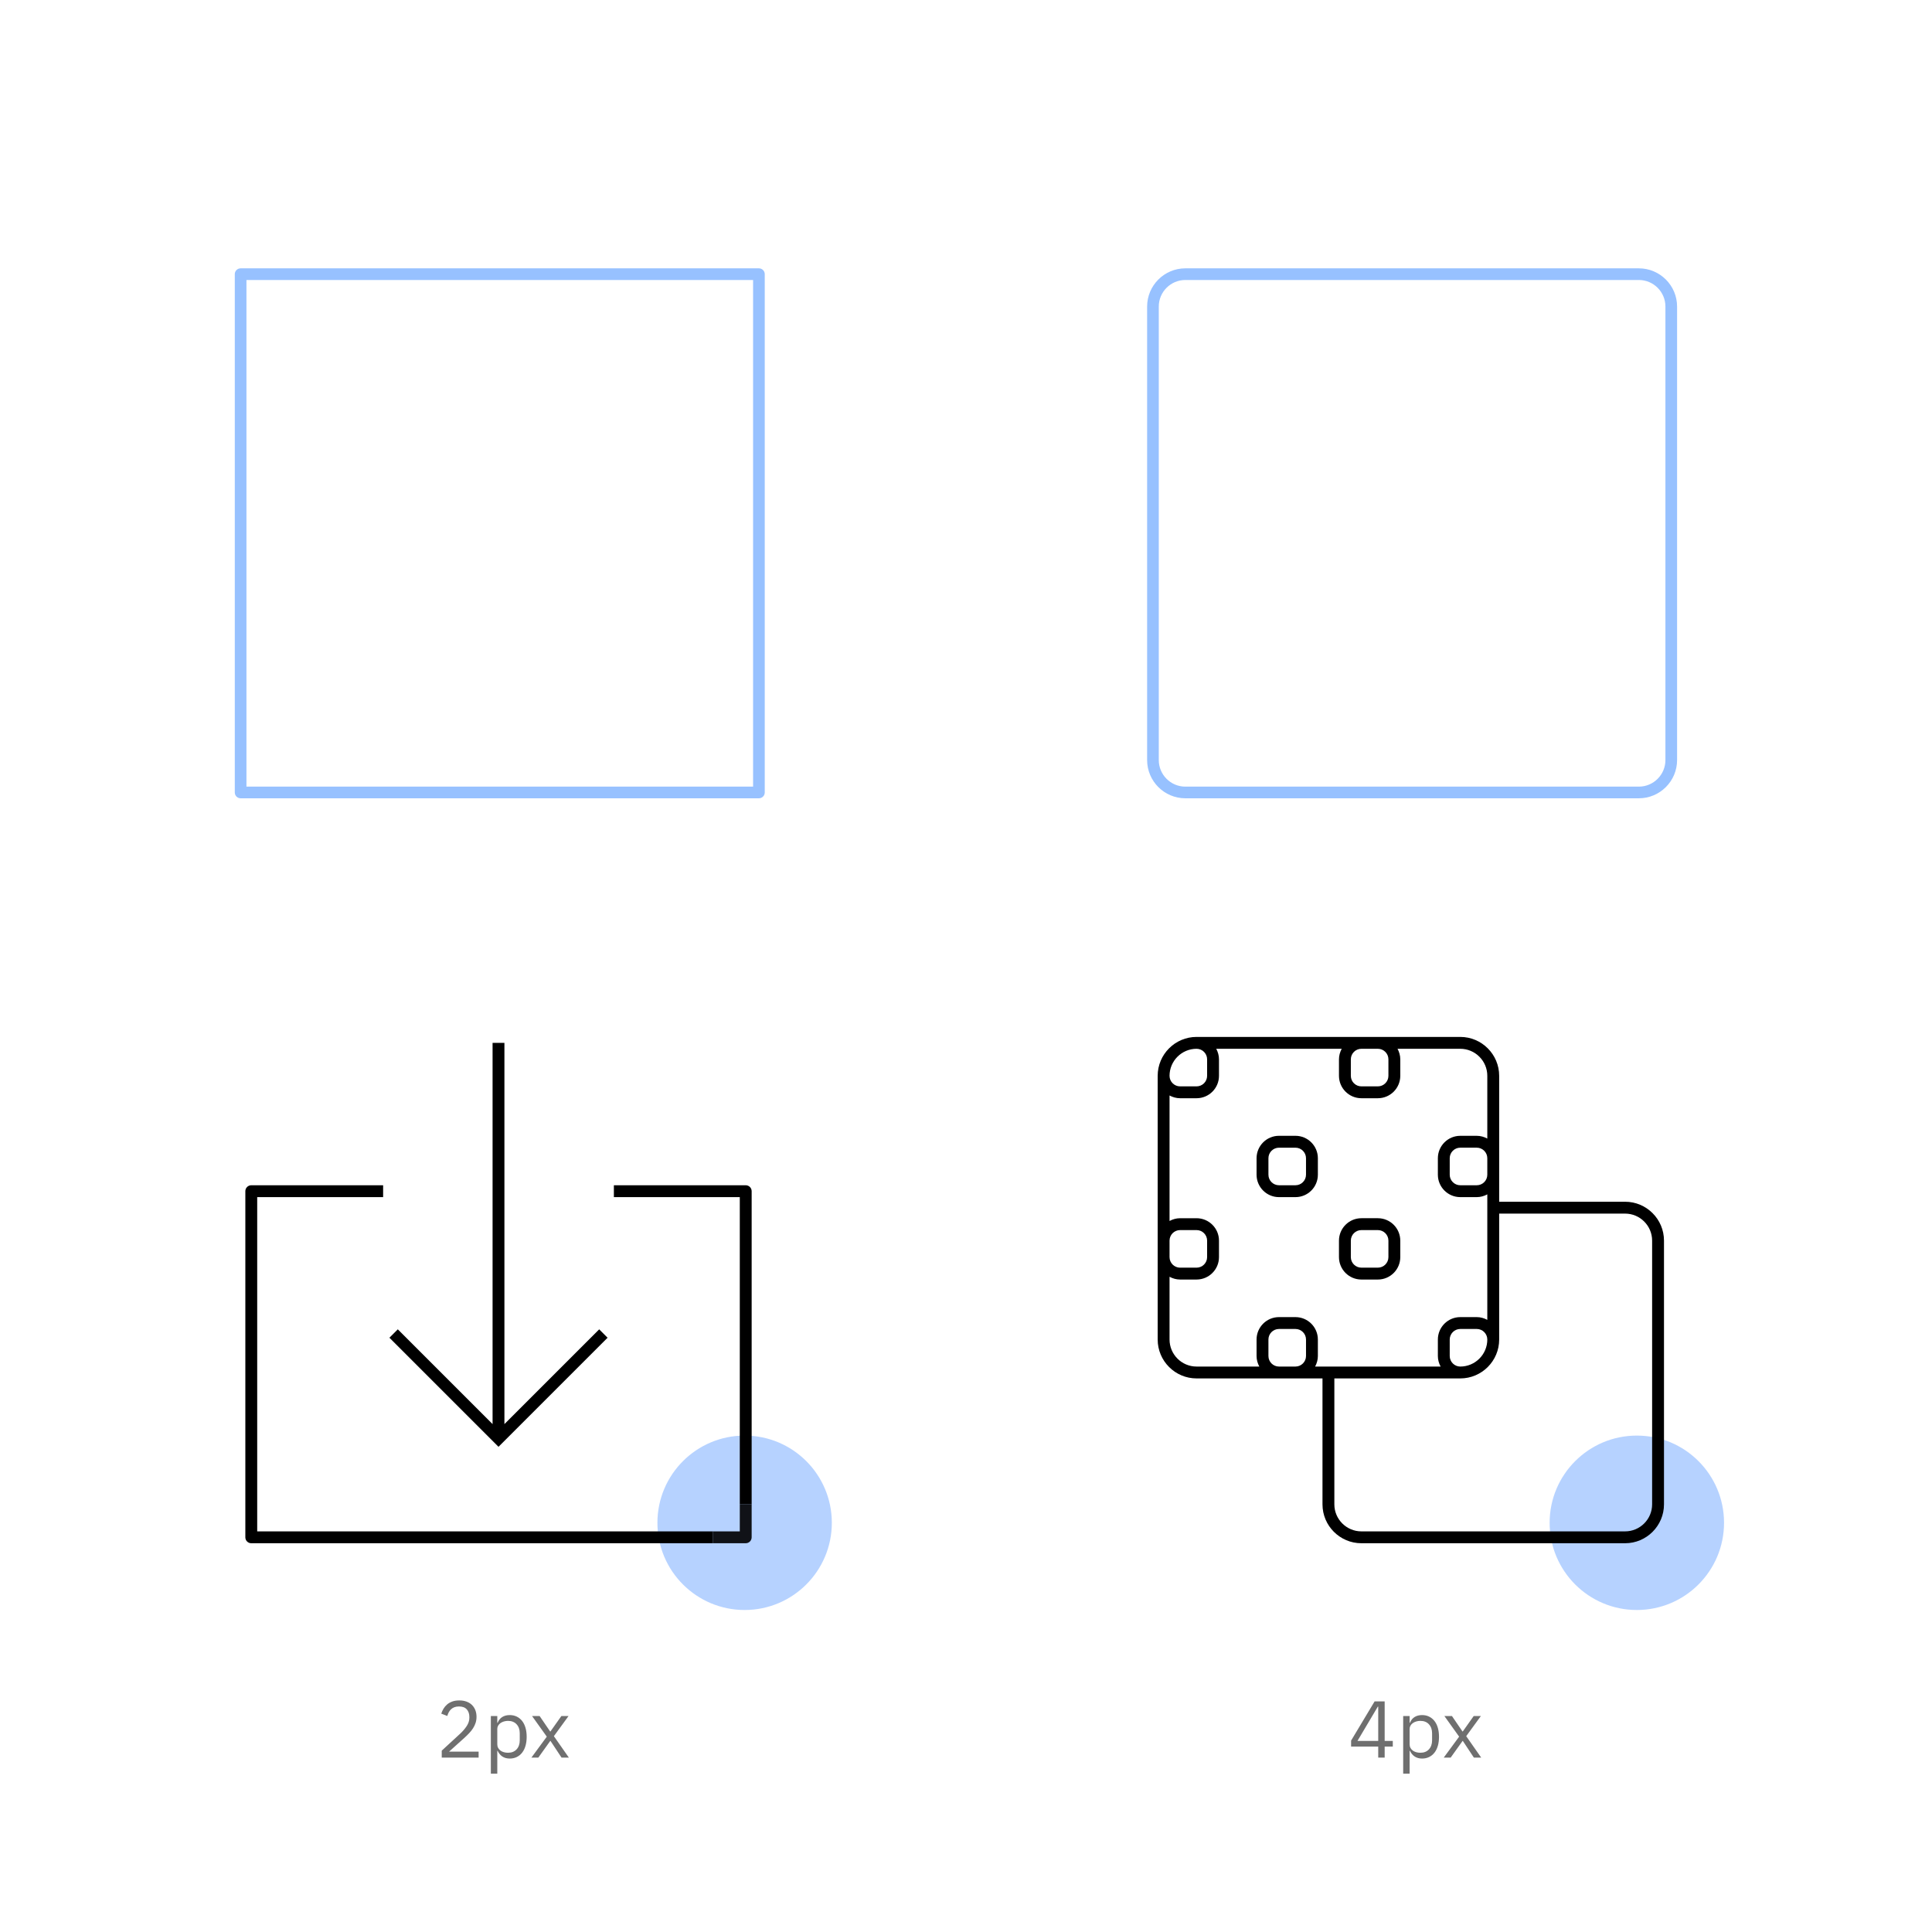
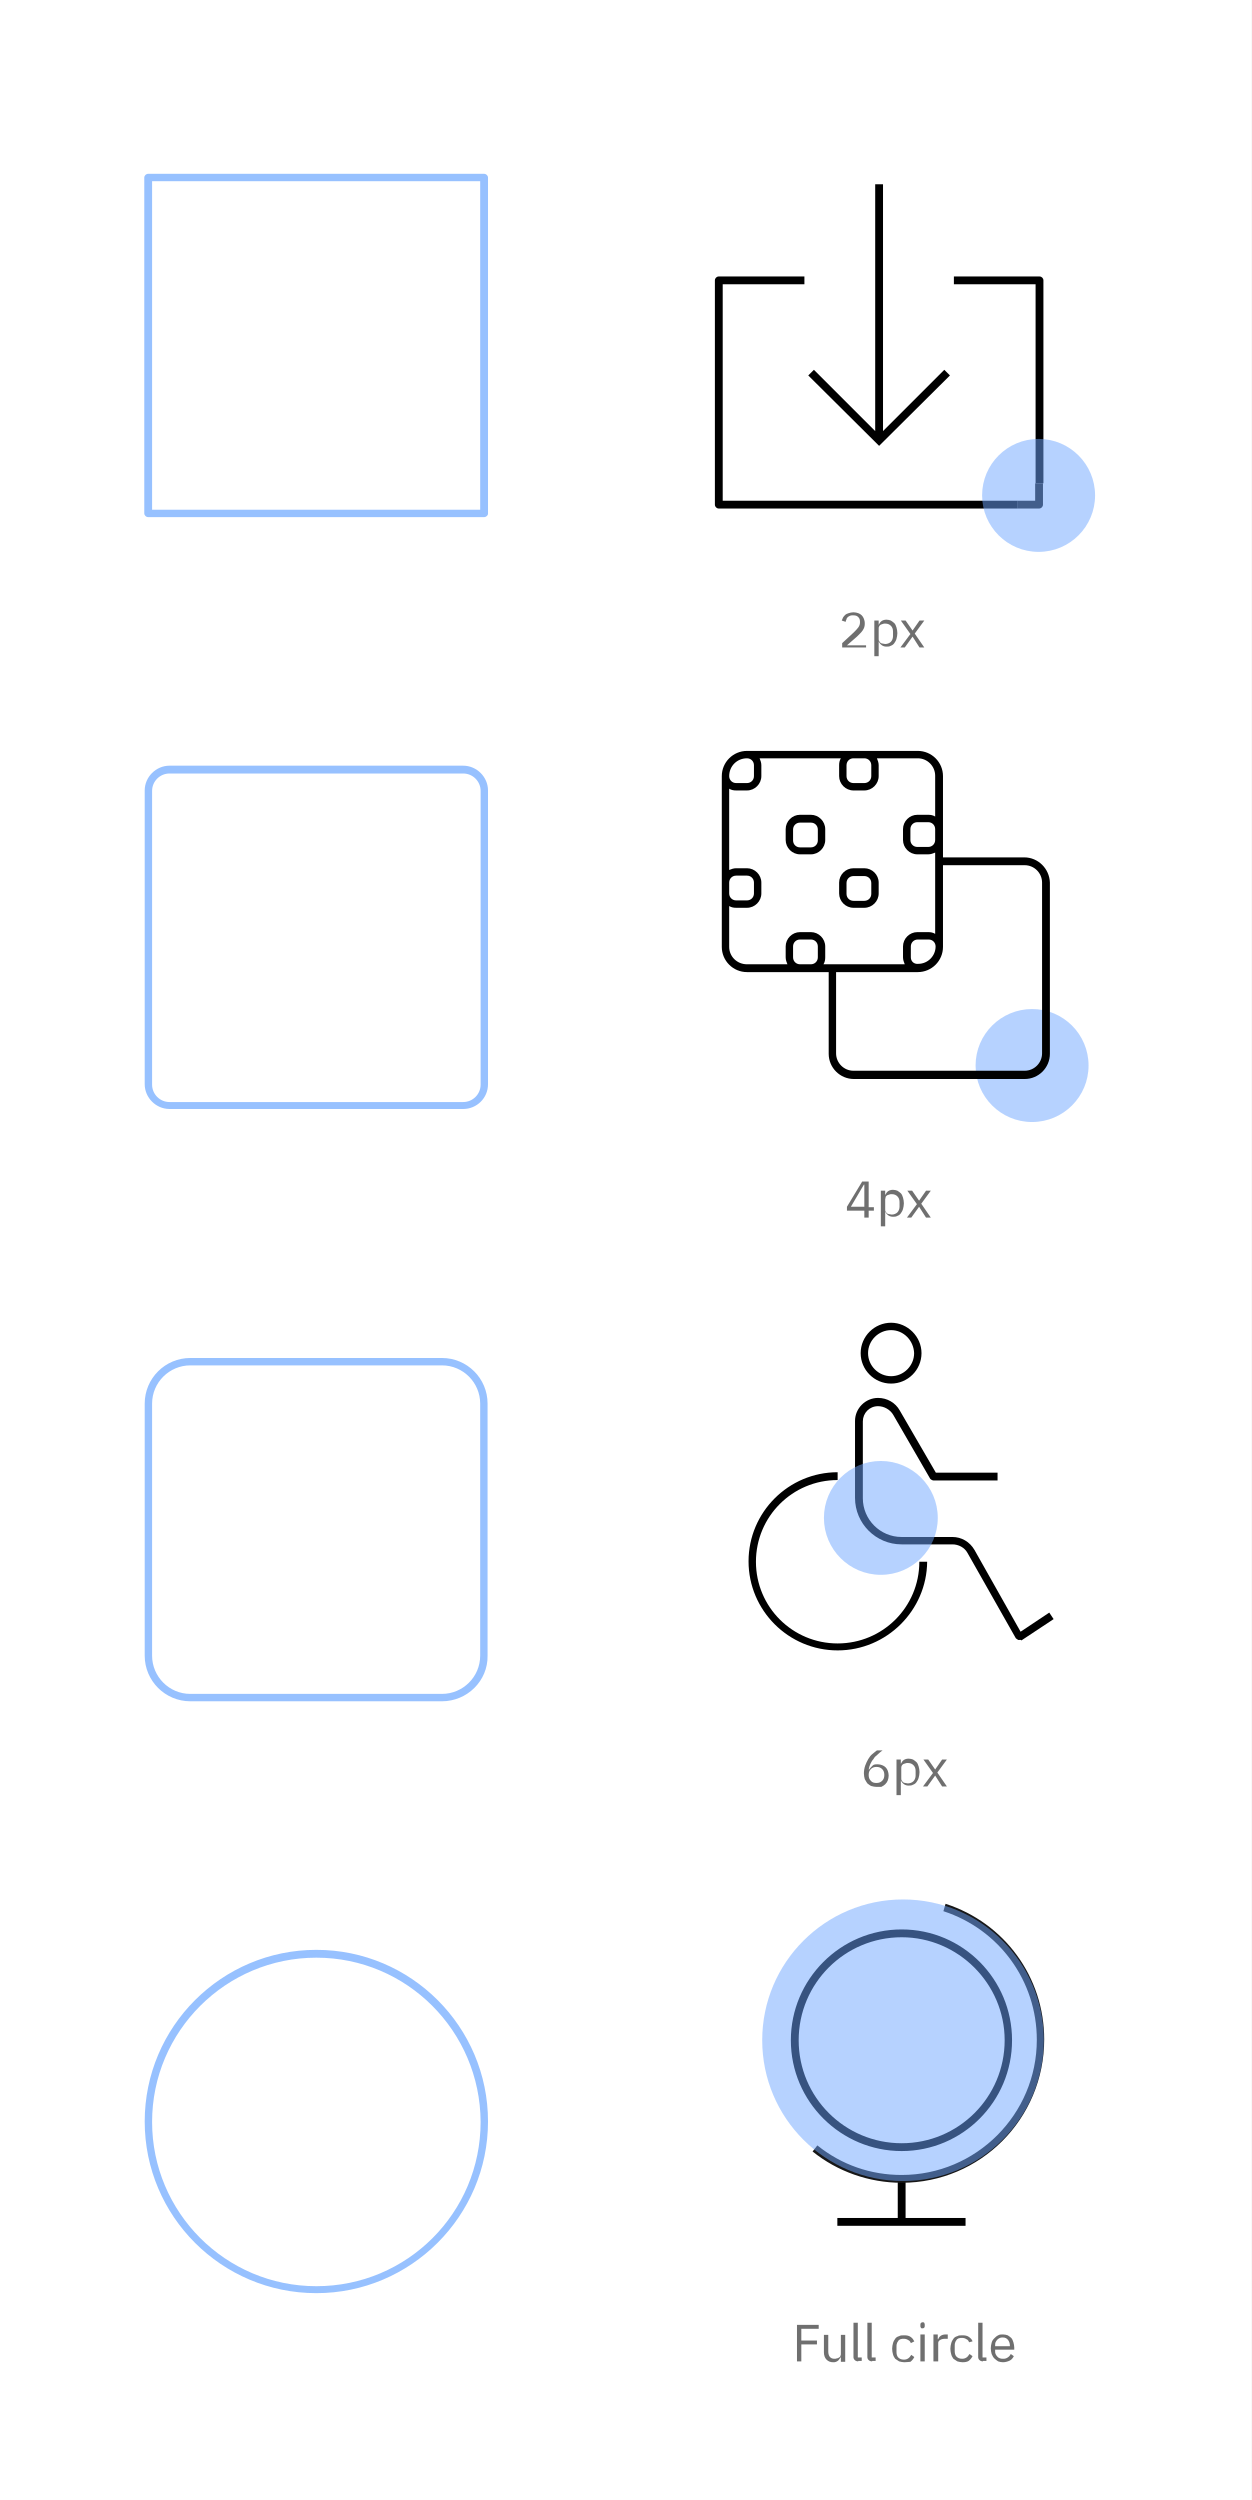
- <svg xmlns="http://www.w3.org/2000/svg" width="288px" height="288px" viewBox="0 0 288 288" version="1.1">
-   <g id="Artboard-Copy-39" stroke="none" stroke-width="1" fill="none" fill-rule="evenodd">
-     <g id="Padding-don’t-Copy-10" fill="#FFFFFF">
-       <rect id="Rectangle-3" x="0" y="0" width="288" height="288" />
-     </g>
-     <circle id="Oval-5-Copy-8" fill="#6EA6FF" style="mix-blend-mode: multiply;" opacity="0.5" cx="244" cy="227" r="13" />
-     <g id="Group-9-Copy" transform="translate(171, 153)">
-       <polygon id="Fill-1" points="0 78.62 78.62 78.62 78.62 0 0 0" />
-       <g id="Group-8" fill="#000000">
-         <path d="M19.655,18.084 C18.788,18.084 18.083,18.789 18.083,19.656 L18.083,22.113 C18.083,22.978 18.788,23.683 19.655,23.683 L22.112,23.683 C22.979,23.683 23.684,22.978 23.684,22.113 L23.684,19.656 C23.684,18.789 22.979,18.084 22.112,18.084 L19.655,18.084 Z M22.112,25.454 L19.655,25.454 C17.812,25.454 16.314,23.956 16.314,22.113 L16.314,19.656 C16.314,17.813 17.812,16.312 19.655,16.312 L22.112,16.312 C23.955,16.312 25.453,17.813 25.453,19.656 L25.453,22.113 C25.453,23.956 23.955,25.454 22.112,25.454 Z" id="Fill-2" />
-         <path d="M31.939,30.368 C31.072,30.368 30.367,31.073 30.367,31.94 L30.367,34.397 C30.367,35.262 31.072,35.967 31.939,35.967 L34.396,35.967 C35.264,35.967 35.969,35.262 35.969,34.397 L35.969,31.94 C35.969,31.073 35.264,30.368 34.396,30.368 L31.939,30.368 Z M34.396,37.739 L31.939,37.739 C30.097,37.739 28.598,36.24 28.598,34.397 L28.598,31.94 C28.598,30.098 30.097,28.597 31.939,28.597 L34.396,28.597 C36.239,28.597 37.738,30.098 37.738,31.94 L37.738,34.397 C37.738,36.24 36.239,37.739 34.396,37.739 Z" id="Fill-4" />
-         <path d="M75.279,71.249 C75.279,73.47 73.471,75.279 71.25,75.279 L31.94,75.279 C29.719,75.279 27.91,73.47 27.91,71.249 L27.91,52.479 L46.681,52.479 C49.877,52.479 52.479,49.879 52.479,46.681 L52.479,27.91 L71.25,27.91 C73.471,27.91 75.279,29.718 75.279,31.939 L75.279,71.249 Z M19.655,50.71 C18.788,50.71 18.083,50.005 18.083,49.138 L18.083,46.681 C18.083,45.813 18.788,45.108 19.655,45.108 L22.112,45.108 C22.979,45.108 23.685,45.813 23.685,46.681 L23.685,49.138 C23.685,50.005 22.979,50.71 22.112,50.71 L19.655,50.71 Z M45.108,49.138 L45.108,46.681 C45.108,45.813 45.814,45.108 46.681,45.108 L49.138,45.108 C50.005,45.108 50.71,45.813 50.71,46.681 C50.71,48.902 48.902,50.71 46.681,50.71 C45.814,50.71 45.108,50.005 45.108,49.138 Z M3.342,46.681 L3.342,37.327 C3.813,37.58 4.342,37.738 4.914,37.738 L7.371,37.738 C9.214,37.738 10.712,36.239 10.712,34.396 L10.712,31.939 C10.712,30.097 9.214,28.598 7.371,28.598 L4.914,28.598 C4.342,28.598 3.813,28.755 3.342,29.008 L3.342,10.302 C3.813,10.555 4.342,10.712 4.914,10.712 L7.371,10.712 C9.214,10.712 10.712,9.213 10.712,7.371 L10.712,4.914 C10.712,4.344 10.555,3.813 10.302,3.341 L29.009,3.341 C28.756,3.813 28.598,4.344 28.598,4.914 L28.598,7.371 C28.598,9.213 30.097,10.712 31.94,10.712 L34.396,10.712 C36.239,10.712 37.738,9.213 37.738,7.371 L37.738,4.914 C37.738,4.344 37.581,3.813 37.328,3.341 L46.681,3.341 C48.902,3.341 50.71,5.15 50.71,7.371 L50.71,16.724 C50.238,16.471 49.708,16.314 49.138,16.314 L46.681,16.314 C44.838,16.314 43.34,17.812 43.34,19.655 L43.34,22.112 C43.34,23.955 44.838,25.453 46.681,25.453 L49.138,25.453 C49.708,25.453 50.238,25.296 50.71,25.043 L50.71,43.75 C50.238,43.497 49.708,43.339 49.138,43.339 L46.681,43.339 C44.838,43.339 43.34,44.838 43.34,46.681 L43.34,49.138 C43.34,49.707 43.497,50.238 43.75,50.71 L25.043,50.71 C25.296,50.238 25.453,49.707 25.453,49.138 L25.453,46.681 C25.453,44.838 23.955,43.339 22.112,43.339 L19.655,43.339 C17.813,43.339 16.314,44.838 16.314,46.681 L16.314,49.138 C16.314,49.707 16.471,50.238 16.724,50.71 L7.371,50.71 C5.15,50.71 3.342,48.902 3.342,46.681 Z M3.342,31.939 C3.342,31.072 4.047,30.367 4.914,30.367 L7.371,30.367 C8.238,30.367 8.943,31.072 8.943,31.939 L8.943,34.396 C8.943,35.264 8.238,35.969 7.371,35.969 L4.914,35.969 C4.047,35.969 3.342,35.264 3.342,34.396 L3.342,31.939 Z M7.371,3.341 C8.238,3.341 8.943,4.046 8.943,4.914 L8.943,7.371 C8.943,8.238 8.238,8.943 7.371,8.943 L4.914,8.943 C4.047,8.943 3.342,8.238 3.342,7.371 C3.342,5.15 5.15,3.341 7.371,3.341 Z M34.396,3.341 C35.264,3.341 35.969,4.046 35.969,4.914 L35.969,7.371 C35.969,8.238 35.264,8.943 34.396,8.943 L31.94,8.943 C31.072,8.943 30.367,8.238 30.367,7.371 L30.367,4.914 C30.367,4.046 31.072,3.341 31.94,3.341 L34.396,3.341 Z M50.71,22.112 C50.71,22.979 50.005,23.684 49.138,23.684 L46.681,23.684 C45.814,23.684 45.108,22.979 45.108,22.112 L45.108,19.655 C45.108,18.788 45.814,18.083 46.681,18.083 L49.138,18.083 C50.005,18.083 50.71,18.788 50.71,19.655 L50.71,22.112 Z M71.25,26.141 L52.479,26.141 L52.479,7.371 C52.479,4.172 49.877,1.572 46.681,1.572 L7.371,1.572 C4.174,1.572 1.573,4.172 1.573,7.371 L1.573,46.681 C1.573,49.879 4.174,52.479 7.371,52.479 L26.141,52.479 L26.141,71.249 C26.141,74.448 28.743,77.048 31.94,77.048 L71.25,77.048 C74.446,77.048 77.048,74.448 77.048,71.249 L77.048,31.939 C77.048,28.741 74.446,26.141 71.25,26.141 Z" id="Fill-6" />
+ <svg xmlns="http://www.w3.org/2000/svg" version="1.1" id="Layer_1" x="0px" y="0px" viewBox="0 0 288 575.3" style="enable-background:new 0 0 288 575.3;" xml:space="preserve">
+   <style type="text/css">
+ 	.st0{fill:#FFFFFF;}
+ 	.st1{fill:#97C1FF;}
+ 	.st2{fill:none;}
+ 	.st3{fill:#171717;}
+ 	.st4{opacity:0.5;fill:#6EA6FF;enable-background:new    ;}
+ 	.st5{fill:#6F6F6F;}
+ </style>
+   <g id="Padding-don_x2019_t-Copy-10">
+     <rect id="Rectangle-3" class="st0" width="288" height="575.3" />
+   </g>
+   <path id="Fill-1-Copy" class="st1" d="M35,117.3h75.5V41.7H35V117.3z M111.4,119H34.1c-0.5,0-0.9-0.4-0.9-0.9V40.9  c0-0.5,0.4-0.9,0.9-0.9h77.3c0.5,0,0.9,0.4,0.9,0.9v77.3C112.3,118.6,111.9,119,111.4,119z" />
+   <path id="Fill-3-Copy" class="st1" d="M39,178c-2.2,0-4,1.8-4,4v67.6c0,2.2,1.8,4,4,4h67.6c2.2,0,4-1.8,4-4v-67.6c0-2.2-1.8-4-4-4  H39z M106.6,255.2H39c-3.1,0-5.7-2.6-5.7-5.7v-67.6c0-3.1,2.6-5.7,5.7-5.7h67.6c3.1,0,5.7,2.6,5.7,5.7v67.6  C112.3,252.7,109.7,255.2,106.6,255.2z" />
+   <g>
+     <g id="Group-10-Copy-2" transform="translate(35, 153)">
+       <polygon id="Fill-1_1_" class="st2" points="128,-34.4 206.6,-34.4 206.6,-113 128,-113   " />
+       <polygon id="Fill-2_1_" points="182.3,-67.9 168.2,-53.8 168.2,-110.6 166.4,-110.6 166.4,-53.8 152.3,-67.9 151,-66.6     167.3,-50.4 183.6,-66.6   " />
+       <g id="Group-9" transform="translate(1.310345, 23.42241)">
+         <path id="Fill-3" class="st3" d="M202.8-59.4h-4.9v-1.8h4v-4h1.8v4.9C203.7-59.8,203.3-59.4,202.8-59.4" />
+         <path id="Fill-5" d="M202-65.2h1.8v-46.7c0-0.5-0.4-0.9-0.9-0.9h-19.7v1.8H202V-65.2z" />
+         <path id="Fill-7" d="M197.9-61.2H130V-111h18.8v-1.8h-19.7c-0.5,0-0.9,0.4-0.9,0.9v51.6c0,0.5,0.4,0.9,0.9,0.9h68.8V-61.2z" />
      </g>
    </g>
-     <path d="M36.738,117.262 L112.262,117.262 L112.262,41.738 L36.738,41.738 L36.738,117.262 Z M113.131,119 L35.869,119 C35.389,119 35,118.611 35,118.131 L35,40.869 C35,40.389 35.389,40 35.869,40 L113.131,40 C113.611,40 114,40.389 114,40.869 L114,118.131 C114,118.611 113.611,119 113.131,119 Z" id="Fill-1-Copy" fill="#97C1FF" />
-     <path d="M176.698,41.738 C174.515,41.738 172.738,43.515 172.738,45.698 L172.738,113.302 C172.738,115.485 174.515,117.262 176.698,117.262 L244.302,117.262 C246.485,117.262 248.262,115.485 248.262,113.302 L248.262,45.698 C248.262,43.515 246.485,41.738 244.302,41.738 L176.698,41.738 Z M244.302,119 L176.698,119 C173.557,119 171,116.443 171,113.302 L171,45.698 C171,42.557 173.557,40 176.698,40 L244.302,40 C247.443,40 250,42.557 250,45.698 L250,113.302 C250,116.443 247.443,119 244.302,119 Z" id="Fill-3-Copy" fill="#97C1FF" />
-     <g id="Group-10-Copy-2" transform="translate(35, 153)">
-       <polygon id="Fill-1" points="0 78.621 78.621 78.621 78.621 0 0 0" />
-       <polygon id="Fill-2" fill="#000000" points="54.321 45.162 40.193 59.287 40.193 2.456 38.427 2.456 38.427 59.287 24.3 45.162 23.049 46.413 39.311 62.672 55.571 46.413" />
-       <g id="Group-9" transform="translate(1.310345, 23.42241)">
-         <path d="M74.853,53.626 L69.94,53.626 L69.94,51.857 L73.969,51.857 L73.969,47.827 L75.738,47.827 L75.738,52.741 C75.738,53.23 75.342,53.626 74.853,53.626" id="Fill-3" fill="#171717" />
-         <path d="M73.969,47.828 L75.738,47.828 L75.738,1.147 C75.738,0.658 75.343,0.262 74.854,0.262 L55.199,0.262 L55.199,2.031 L73.969,2.031 L73.969,47.828 Z" id="Fill-5" fill="#000000" />
-         <path d="M69.94,51.857 L2.031,51.857 L2.031,2.031 L20.802,2.031 L20.802,0.262 L1.147,0.262 C0.658,0.262 0.262,0.658 0.262,1.147 L0.262,52.742 C0.262,53.231 0.658,53.626 1.147,53.626 L69.94,53.626 L69.94,51.857 Z" id="Fill-7" fill="#000000" />
+     <circle id="Oval-5-Copy-9" class="st4" cx="239" cy="114" r="13" />
+     <path id="_x32_px-copy" class="st5" d="M199.3,149h-5.5v-1l2.7-2.5c0.4-0.4,0.7-0.7,1-1.1c0.3-0.4,0.4-0.8,0.4-1.2v-0.1   c0-0.5-0.1-0.8-0.4-1.1c-0.3-0.3-0.6-0.4-1.2-0.4c-0.3,0-0.5,0-0.7,0.1c-0.2,0.1-0.4,0.2-0.5,0.3c-0.1,0.1-0.3,0.3-0.3,0.5   c-0.1,0.2-0.2,0.4-0.2,0.6l-0.9-0.3c0.1-0.2,0.2-0.5,0.3-0.7s0.3-0.4,0.5-0.6c0.2-0.2,0.5-0.3,0.8-0.4s0.7-0.2,1.1-0.2   s0.8,0.1,1.1,0.2c0.3,0.1,0.6,0.3,0.8,0.5s0.4,0.5,0.5,0.8c0.1,0.3,0.2,0.6,0.2,1c0,0.3,0,0.6-0.1,0.9c-0.1,0.3-0.2,0.5-0.4,0.8   c-0.2,0.3-0.4,0.5-0.6,0.7c-0.2,0.2-0.5,0.5-0.7,0.7l-2.3,2h4.4V149z M201.2,142.8h1v1h0c0.2-0.4,0.4-0.7,0.7-0.9s0.7-0.3,1.1-0.3   c0.4,0,0.7,0.1,1,0.2c0.3,0.2,0.6,0.4,0.8,0.6s0.4,0.6,0.5,1c0.1,0.4,0.2,0.8,0.2,1.3s-0.1,0.9-0.2,1.3c-0.1,0.4-0.3,0.7-0.5,1   s-0.5,0.5-0.8,0.6c-0.3,0.2-0.7,0.2-1,0.2c-0.8,0-1.4-0.4-1.8-1.2h0v3.4h-1V142.8z M203.7,148.2c0.5,0,1-0.2,1.3-0.5   c0.3-0.3,0.5-0.8,0.5-1.3v-1.1c0-0.6-0.2-1-0.5-1.3c-0.3-0.3-0.7-0.5-1.3-0.5c-0.2,0-0.4,0-0.6,0.1s-0.4,0.1-0.5,0.2   c-0.1,0.1-0.3,0.2-0.3,0.4c-0.1,0.1-0.1,0.3-0.1,0.5v2.3c0,0.2,0,0.4,0.1,0.5c0.1,0.2,0.2,0.3,0.3,0.4s0.3,0.2,0.5,0.2   S203.5,148.2,203.7,148.2z M207.2,149l2.3-3.1l-2.2-3.1h1.1l1.6,2.3h0l1.6-2.3h1.1l-2.2,3l2.2,3.2h-1.1l-1.6-2.5h0l-1.8,2.5H207.2z   " />
+   </g>
+   <g>
+     <circle id="Oval-5-Copy-8" class="st4" cx="237.5" cy="245.2" r="13" />
+     <g id="Group-9-Copy" transform="translate(171, 153)">
+       <polygon id="Fill-1" class="st2" points="-6.5,96.8 72.1,96.8 72.1,18.2 -6.5,18.2   " />
+       <g id="Group-8">
+         <path id="Fill-2" d="M13.1,36.3c-0.9,0-1.6,0.7-1.6,1.6v2.5c0,0.9,0.7,1.6,1.6,1.6h2.5c0.9,0,1.6-0.7,1.6-1.6v-2.5     c0-0.9-0.7-1.6-1.6-1.6H13.1z M15.6,43.6h-2.5c-1.8,0-3.3-1.5-3.3-3.3v-2.5c0-1.8,1.5-3.3,3.3-3.3h2.5c1.8,0,3.3,1.5,3.3,3.3v2.5     C18.9,42.1,17.4,43.6,15.6,43.6z" />
+         <path id="Fill-4" d="M25.4,48.6c-0.9,0-1.6,0.7-1.6,1.6v2.5c0,0.9,0.7,1.6,1.6,1.6h2.5c0.9,0,1.6-0.7,1.6-1.6v-2.5     c0-0.9-0.7-1.6-1.6-1.6H25.4z M27.9,55.9h-2.5c-1.8,0-3.3-1.5-3.3-3.3v-2.5c0-1.8,1.5-3.3,3.3-3.3h2.5c1.8,0,3.3,1.5,3.3,3.3v2.5     C31.2,54.4,29.7,55.9,27.9,55.9z" />
+         <path id="Fill-6" d="M68.8,89.4c0,2.2-1.8,4-4,4H25.4c-2.2,0-4-1.8-4-4V70.7h18.8c3.2,0,5.8-2.6,5.8-5.8V46.1h18.8     c2.2,0,4,1.8,4,4V89.4z M13.1,68.9c-0.9,0-1.6-0.7-1.6-1.6v-2.5c0-0.9,0.7-1.6,1.6-1.6h2.5c0.9,0,1.6,0.7,1.6,1.6v2.5     c0,0.9-0.7,1.6-1.6,1.6H13.1z M38.6,67.3v-2.5c0-0.9,0.7-1.6,1.6-1.6h2.5c0.9,0,1.6,0.7,1.6,1.6c0,2.2-1.8,4-4,4     C39.3,68.9,38.6,68.2,38.6,67.3z M-3.2,64.9v-9.4c0.5,0.3,1,0.4,1.6,0.4h2.5c1.8,0,3.3-1.5,3.3-3.3v-2.5c0-1.8-1.5-3.3-3.3-3.3     h-2.5c-0.6,0-1.1,0.2-1.6,0.4V28.5c0.5,0.3,1,0.4,1.6,0.4h2.5c1.8,0,3.3-1.5,3.3-3.3v-2.5c0-0.6-0.2-1.1-0.4-1.6h18.7     c-0.3,0.5-0.4,1-0.4,1.6v2.5c0,1.8,1.5,3.3,3.3,3.3h2.5c1.8,0,3.3-1.5,3.3-3.3v-2.5c0-0.6-0.2-1.1-0.4-1.6h9.4c2.2,0,4,1.8,4,4     v9.4c-0.5-0.3-1-0.4-1.6-0.4h-2.5c-1.8,0-3.3,1.5-3.3,3.3v2.5c0,1.8,1.5,3.3,3.3,3.3h2.5c0.6,0,1.1-0.2,1.6-0.4v18.7     c-0.5-0.3-1-0.4-1.6-0.4h-2.5c-1.8,0-3.3,1.5-3.3,3.3v2.5c0,0.6,0.2,1.1,0.4,1.6H18.5c0.3-0.5,0.4-1,0.4-1.6v-2.5     c0-1.8-1.5-3.3-3.3-3.3h-2.5c-1.8,0-3.3,1.5-3.3,3.3v2.5c0,0.6,0.2,1.1,0.4,1.6H0.9C-1.4,68.9-3.2,67.1-3.2,64.9z M-3.2,50.1     c0-0.9,0.7-1.6,1.6-1.6h2.5c0.9,0,1.6,0.7,1.6,1.6v2.5c0,0.9-0.7,1.6-1.6,1.6h-2.5c-0.9,0-1.6-0.7-1.6-1.6V50.1z M0.9,21.5     c0.9,0,1.6,0.7,1.6,1.6v2.5c0,0.9-0.7,1.6-1.6,1.6h-2.5c-0.9,0-1.6-0.7-1.6-1.6C-3.2,23.3-1.4,21.5,0.9,21.5z M27.9,21.5     c0.9,0,1.6,0.7,1.6,1.6v2.5c0,0.9-0.7,1.6-1.6,1.6h-2.5c-0.9,0-1.6-0.7-1.6-1.6v-2.5c0-0.9,0.7-1.6,1.6-1.6H27.9z M44.2,40.3     c0,0.9-0.7,1.6-1.6,1.6h-2.5c-0.9,0-1.6-0.7-1.6-1.6v-2.5c0-0.9,0.7-1.6,1.6-1.6h2.5c0.9,0,1.6,0.7,1.6,1.6V40.3z M64.7,44.3H46     V25.6c0-3.2-2.6-5.8-5.8-5.8H0.9c-3.2,0-5.8,2.6-5.8,5.8v39.3c0,3.2,2.6,5.8,5.8,5.8h18.8v18.8c0,3.2,2.6,5.8,5.8,5.8h39.3     c3.2,0,5.8-2.6,5.8-5.8V50.1C70.5,46.9,67.9,44.3,64.7,44.3z" />
      </g>
    </g>
-     <circle id="Oval-5-Copy-9" fill="#6EA6FF" style="mix-blend-mode: multiply;" opacity="0.5" cx="111" cy="227" r="13" />
-     <path d="M71.346,262 L65.85,262 L65.85,260.968 L68.586,258.448 C68.978,258.088 69.306,257.706 69.57,257.302 C69.834,256.898 69.966,256.492 69.966,256.084 L69.966,255.94 C69.966,255.476 69.838,255.1 69.582,254.812 C69.326,254.524 68.938,254.38 68.418,254.38 C68.162,254.38 67.938,254.416 67.746,254.488 C67.554,254.56 67.388,254.66 67.248,254.788 C67.108,254.916 66.992,255.066 66.9,255.238 C66.808,255.41 66.734,255.596 66.678,255.796 L65.778,255.448 C65.858,255.2 65.968,254.958 66.108,254.722 C66.248,254.486 66.424,254.276 66.636,254.092 C66.848,253.908 67.104,253.76 67.404,253.648 C67.704,253.536 68.058,253.48 68.466,253.48 C68.874,253.48 69.238,253.54 69.558,253.66 C69.878,253.78 70.146,253.948 70.362,254.164 C70.578,254.38 70.744,254.636 70.86,254.932 C70.976,255.228 71.034,255.556 71.034,255.916 C71.034,256.244 70.988,256.548 70.896,256.828 C70.804,257.108 70.678,257.374 70.518,257.626 C70.358,257.878 70.164,258.124 69.936,258.364 C69.708,258.604 69.462,258.844 69.198,259.084 L66.942,261.112 L71.346,261.112 L71.346,262 Z M73.17,255.808 L74.13,255.808 L74.13,256.816 L74.178,256.816 C74.338,256.424 74.572,256.134 74.88,255.946 C75.188,255.758 75.558,255.664 75.99,255.664 C76.374,255.664 76.722,255.74 77.034,255.892 C77.346,256.044 77.612,256.26 77.832,256.54 C78.052,256.82 78.22,257.16 78.336,257.56 C78.452,257.96 78.51,258.408 78.51,258.904 C78.51,259.4 78.452,259.848 78.336,260.248 C78.22,260.648 78.052,260.988 77.832,261.268 C77.612,261.548 77.346,261.764 77.034,261.916 C76.722,262.068 76.374,262.144 75.99,262.144 C75.15,262.144 74.546,261.76 74.178,260.992 L74.13,260.992 L74.13,264.4 L73.17,264.4 L73.17,255.808 Z M75.726,261.28 C76.27,261.28 76.698,261.11 77.01,260.77 C77.322,260.43 77.478,259.984 77.478,259.432 L77.478,258.376 C77.478,257.824 77.322,257.378 77.01,257.038 C76.698,256.698 76.27,256.528 75.726,256.528 C75.51,256.528 75.304,256.558 75.108,256.618 C74.912,256.678 74.742,256.76 74.598,256.864 C74.454,256.968 74.34,257.094 74.256,257.242 C74.172,257.39 74.13,257.548 74.13,257.716 L74.13,260.02 C74.13,260.22 74.172,260.398 74.256,260.554 C74.34,260.71 74.454,260.842 74.598,260.95 C74.742,261.058 74.912,261.14 75.108,261.196 C75.304,261.252 75.51,261.28 75.726,261.28 Z M79.218,262 L81.51,258.88 L79.314,255.808 L80.442,255.808 L82.014,258.112 L82.05,258.112 L83.682,255.808 L84.75,255.808 L82.566,258.808 L84.798,262 L83.706,262 L82.062,259.516 L82.026,259.516 L80.25,262 L79.218,262 Z" id="2px-copy" fill="#6F6F6F" />
-     <path d="M205.45,262 L205.45,260.356 L201.406,260.356 L201.406,259.468 L204.91,253.624 L206.41,253.624 L206.41,259.516 L207.622,259.516 L207.622,260.356 L206.41,260.356 L206.41,262 L205.45,262 Z M202.354,259.516 L205.45,259.516 L205.45,254.404 L205.39,254.404 L202.354,259.516 Z M209.17,255.808 L210.13,255.808 L210.13,256.816 L210.178,256.816 C210.338,256.424 210.572,256.134 210.88,255.946 C211.188,255.758 211.558,255.664 211.99,255.664 C212.374,255.664 212.722,255.74 213.034,255.892 C213.346,256.044 213.612,256.26 213.832,256.54 C214.052,256.82 214.22,257.16 214.336,257.56 C214.452,257.96 214.51,258.408 214.51,258.904 C214.51,259.4 214.452,259.848 214.336,260.248 C214.22,260.648 214.052,260.988 213.832,261.268 C213.612,261.548 213.346,261.764 213.034,261.916 C212.722,262.068 212.374,262.144 211.99,262.144 C211.15,262.144 210.546,261.76 210.178,260.992 L210.13,260.992 L210.13,264.4 L209.17,264.4 L209.17,255.808 Z M211.726,261.28 C212.27,261.28 212.698,261.11 213.01,260.77 C213.322,260.43 213.478,259.984 213.478,259.432 L213.478,258.376 C213.478,257.824 213.322,257.378 213.01,257.038 C212.698,256.698 212.27,256.528 211.726,256.528 C211.51,256.528 211.304,256.558 211.108,256.618 C210.912,256.678 210.742,256.76 210.598,256.864 C210.454,256.968 210.34,257.094 210.256,257.242 C210.172,257.39 210.13,257.548 210.13,257.716 L210.13,260.02 C210.13,260.22 210.172,260.398 210.256,260.554 C210.34,260.71 210.454,260.842 210.598,260.95 C210.742,261.058 210.912,261.14 211.108,261.196 C211.304,261.252 211.51,261.28 211.726,261.28 Z M215.218,262 L217.51,258.88 L215.314,255.808 L216.442,255.808 L218.014,258.112 L218.05,258.112 L219.682,255.808 L220.75,255.808 L218.566,258.808 L220.798,262 L219.706,262 L218.062,259.516 L218.026,259.516 L216.25,262 L215.218,262 Z" id="4px-copy" fill="#6F6F6F" />
+     <path id="_x34_px-copy" class="st5" d="M198.9,280.2v-1.6h-4v-0.9l3.5-5.8h1.5v5.9h1.2v0.8h-1.2v1.6H198.9z M195.8,277.7h3.1v-5.1   h-0.1L195.8,277.7z M202.7,274h1v1h0c0.2-0.4,0.4-0.7,0.7-0.9c0.3-0.2,0.7-0.3,1.1-0.3c0.4,0,0.7,0.1,1,0.2   c0.3,0.2,0.6,0.4,0.8,0.6s0.4,0.6,0.5,1s0.2,0.8,0.2,1.3s-0.1,0.9-0.2,1.3c-0.1,0.4-0.3,0.7-0.5,1s-0.5,0.5-0.8,0.6   c-0.3,0.2-0.7,0.2-1,0.2c-0.8,0-1.4-0.4-1.8-1.2h0v3.4h-1V274z M205.2,279.5c0.5,0,1-0.2,1.3-0.5c0.3-0.3,0.5-0.8,0.5-1.3v-1.1   c0-0.6-0.2-1-0.5-1.3c-0.3-0.3-0.7-0.5-1.3-0.5c-0.2,0-0.4,0-0.6,0.1s-0.4,0.1-0.5,0.2c-0.1,0.1-0.3,0.2-0.3,0.4s-0.1,0.3-0.1,0.5   v2.3c0,0.2,0,0.4,0.1,0.5c0.1,0.2,0.2,0.3,0.3,0.4c0.1,0.1,0.3,0.2,0.5,0.2S205,279.5,205.2,279.5z M208.7,280.2l2.3-3.1l-2.2-3.1   h1.1l1.6,2.3h0l1.6-2.3h1.1l-2.2,3l2.2,3.2h-1.1l-1.6-2.5h0l-1.8,2.5H208.7z" />
+   </g>
+   <path id="Fill-4-Copy" class="st1" d="M43.8,314.2c-4.8,0-8.8,3.9-8.8,8.8V381c0,4.8,3.9,8.8,8.8,8.8h57.9c4.8,0,8.8-3.9,8.8-8.8  V323c0-4.8-3.9-8.8-8.8-8.8H43.8z M101.7,391.5H43.8c-5.8,0-10.5-4.7-10.5-10.5V323c0-5.8,4.7-10.5,10.5-10.5h57.9  c5.8,0,10.5,4.7,10.5,10.5V381C112.3,386.8,107.5,391.5,101.7,391.5z" />
+   <path id="Fill-5-Copy" class="st1" d="M72.8,450.5c-20.8,0-37.8,16.9-37.8,37.8c0,20.8,16.9,37.8,37.8,37.8s37.8-16.9,37.8-37.8  C110.5,467.4,93.6,450.5,72.8,450.5 M72.8,527.7c-21.8,0-39.5-17.7-39.5-39.5c0-21.8,17.7-39.5,39.5-39.5s39.5,17.7,39.5,39.5  C112.3,510,94.5,527.7,72.8,527.7" />
+   <g>
+     <g id="Group-27-Copy" transform="translate(35, 153)">
+       <g id="Group-9_2_" transform="translate(0, 0.689655)">
+         <polygon id="Fill-1_3_" class="st2" points="133.2,227.7 211.8,227.7 211.8,149.1 133.2,149.1    " />
+         <g id="Group-8_2_" transform="translate(2.456897, 0)">
+           <path id="Fill-2_3_" d="M167.6,152.4c-2.9,0-5.3,2.4-5.3,5.3c0,2.9,2.4,5.3,5.3,5.3s5.3-2.4,5.3-5.3      C172.8,154.8,170.5,152.4,167.6,152.4 M167.6,164.7c-3.9,0-7-3.2-7-7c0-3.9,3.2-7,7-7s7,3.2,7,7      C174.6,161.6,171.4,164.7,167.6,164.7" />
+           <path id="Fill-4_2_" d="M155.3,226.1c-11.3,0-20.5-9.2-20.5-20.5c0-11.3,9.2-20.5,20.5-20.5v1.8c-10.4,0-18.8,8.4-18.8,18.8      s8.4,18.8,18.8,18.8s18.8-8.4,18.8-18.8h1.8C175.8,216.9,166.6,226.1,155.3,226.1" />
+           <path id="Fill-6_2_" d="M197.1,223.7c-0.1,0-0.1,0-0.2,0c-0.2-0.1-0.4-0.2-0.6-0.4l-11.1-19.6c-0.7-1.3-2.1-2-3.5-2l-11.7,0      c-5.9,0-10.7-4.8-10.7-10.7v-17.7c0-2.9,2.4-5.3,5.3-5.3c2.1,0,4,1.1,5,2.9l8.3,14.3h14.2v1.8h-14.7c-0.3,0-0.6-0.2-0.8-0.4      l-8.5-14.7c-0.7-1.2-2.1-2-3.5-2c-2,0-3.5,1.6-3.5,3.5v17.7c0,4.9,4,8.9,8.9,8.9l11.7,0c2.1,0,4,1.1,5.1,3l10.6,18.8l6.6-4.4      l1,1.5l-7.4,4.9C197.4,223.6,197.2,223.7,197.1,223.7" />
+         </g>
+       </g>
+       <circle id="Oval-5-Copy-5" class="st4" cx="167.7" cy="196.3" r="13.1" />
+     </g>
+     <path id="_x36_px-copy" class="st5" d="M201.7,411.2c-0.4,0-0.8-0.1-1.2-0.2c-0.3-0.1-0.6-0.4-0.9-0.6c-0.2-0.3-0.4-0.6-0.6-1   c-0.1-0.4-0.2-0.8-0.2-1.3c0-0.6,0.1-1.2,0.3-1.8c0.2-0.5,0.4-1,0.7-1.5c0.3-0.5,0.6-0.9,1-1.2c0.4-0.3,0.7-0.6,1-0.8h1.3   c-0.4,0.3-0.8,0.6-1.2,1c-0.4,0.3-0.7,0.6-0.9,1c-0.3,0.3-0.5,0.7-0.7,1.1s-0.3,0.8-0.4,1.3l0.1,0c0.2-0.3,0.5-0.6,0.8-0.9   s0.7-0.3,1.2-0.3c0.4,0,0.7,0.1,1,0.2c0.3,0.1,0.6,0.3,0.8,0.5c0.2,0.2,0.4,0.5,0.5,0.8c0.1,0.3,0.2,0.7,0.2,1.1   c0,0.4-0.1,0.8-0.2,1.1c-0.1,0.3-0.3,0.6-0.6,0.9c-0.2,0.2-0.5,0.4-0.9,0.6C202.5,411.2,202.2,411.2,201.7,411.2z M201.7,410.3   c0.6,0,1-0.2,1.3-0.5c0.3-0.3,0.5-0.7,0.5-1.3v-0.1c0-0.6-0.2-1-0.5-1.3c-0.3-0.3-0.7-0.5-1.3-0.5s-1,0.2-1.3,0.5   c-0.3,0.3-0.5,0.7-0.5,1.3v0.1c0,0.6,0.2,1,0.5,1.3C200.7,410.2,201.2,410.3,201.7,410.3z M206.3,404.9h1v1h0   c0.2-0.4,0.4-0.7,0.7-0.9c0.3-0.2,0.7-0.3,1.1-0.3c0.4,0,0.7,0.1,1,0.2c0.3,0.2,0.6,0.4,0.8,0.6s0.4,0.6,0.5,1   c0.1,0.4,0.2,0.8,0.2,1.3s-0.1,0.9-0.2,1.3c-0.1,0.4-0.3,0.7-0.5,1s-0.5,0.5-0.8,0.6c-0.3,0.2-0.7,0.2-1,0.2   c-0.8,0-1.4-0.4-1.8-1.2h0v3.4h-1V404.9z M208.9,410.4c0.5,0,1-0.2,1.3-0.5c0.3-0.3,0.5-0.8,0.5-1.3v-1.1c0-0.6-0.2-1-0.5-1.3   c-0.3-0.3-0.7-0.5-1.3-0.5c-0.2,0-0.4,0-0.6,0.1s-0.4,0.1-0.5,0.2c-0.1,0.1-0.3,0.2-0.3,0.4c-0.1,0.1-0.1,0.3-0.1,0.5v2.3   c0,0.2,0,0.4,0.1,0.5c0.1,0.2,0.2,0.3,0.3,0.4s0.3,0.2,0.5,0.2S208.7,410.4,208.9,410.4z M212.4,411.1l2.3-3.1l-2.2-3.1h1.1   l1.6,2.3h0l1.6-2.3h1.1l-2.2,3l2.2,3.2h-1.1l-1.6-2.5h0l-1.8,2.5H212.4z" />
+   </g>
+   <g>
+     <g id="Group-28-Copy" transform="translate(171, 153)">
+       <g id="Group-9_1_" transform="translate(0.034483, 0.689655)">
+         <polygon id="Fill-1_2_" class="st0" points="-2.9,360.1 75.8,360.1 75.8,281.4 -2.9,281.4    " />
+         <g id="Group-8_1_" transform="translate(13.8569, 3.112069)">
+           <path id="Fill-2_2_" d="M22.6,289c-13.1,0-23.7,10.6-23.7,23.7c0,13.1,10.6,23.7,23.7,23.7s23.7-10.6,23.7-23.7      C46.3,299.7,35.6,289,22.6,289 M22.6,338.2c-14,0-25.5-11.4-25.5-25.5c0-14,11.4-25.5,25.5-25.5S48,298.7,48,312.7      C48,326.8,36.6,338.2,22.6,338.2" />
+           <polygon id="Fill-4_1_" points="23.5,344.7 21.7,344.7 21.7,353.6 7.8,353.6 7.8,355.4 37.3,355.4 37.3,353.6 23.5,353.6           " />
+           <path id="Fill-6_1_" class="st3" d="M22.6,345.5c-7.5,0-14.8-2.6-20.5-7.2l1.1-1.4c5.6,4.5,12.3,6.8,19.4,6.8      c17.1,0,31.1-13.9,31.1-31.1c0-13.5-8.6-25.4-21.5-29.6l0.5-1.7c13.6,4.4,22.7,16.9,22.7,31.2C55.4,330.8,40.7,345.5,22.6,345.5      " />
+         </g>
+       </g>
+       <circle id="Oval-5-Copy-7" class="st4" cx="36.8" cy="316.5" r="32.4" />
+     </g>
+     <path id="Full-circle-Copy" class="st5" d="M183.4,543.4v-8.4h5v0.9h-4v2.7h3.6v0.9h-3.6v3.9H183.4z M193.5,542.4L193.5,542.4   c-0.1,0.1-0.2,0.3-0.3,0.4c-0.1,0.1-0.2,0.3-0.3,0.4c-0.1,0.1-0.3,0.2-0.5,0.3c-0.2,0.1-0.4,0.1-0.7,0.1c-0.6,0-1.1-0.2-1.5-0.6   c-0.4-0.4-0.6-1-0.6-1.7v-4h1v3.8c0,1.1,0.5,1.7,1.4,1.7c0.2,0,0.4,0,0.6-0.1c0.2,0,0.3-0.1,0.5-0.2s0.3-0.2,0.3-0.4   c0.1-0.1,0.1-0.3,0.1-0.5v-4.3h1v6.2h-1V542.4z M197.5,543.4c-0.3,0-0.6-0.1-0.8-0.3s-0.3-0.4-0.3-0.7v-7.9h1v8h0.9v0.8H197.5z    M200.7,543.4c-0.3,0-0.6-0.1-0.8-0.3s-0.3-0.4-0.3-0.7v-7.9h1v8h0.9v0.8H200.7z M208.1,543.6c-0.4,0-0.8-0.1-1.2-0.2   c-0.3-0.2-0.6-0.4-0.9-0.6c-0.2-0.3-0.4-0.6-0.5-1c-0.1-0.4-0.2-0.8-0.2-1.3c0-0.5,0.1-0.9,0.2-1.3c0.1-0.4,0.3-0.7,0.5-1   c0.2-0.3,0.5-0.5,0.9-0.6c0.3-0.2,0.7-0.2,1.2-0.2c0.6,0,1.1,0.1,1.5,0.4c0.4,0.3,0.6,0.6,0.8,1l-0.8,0.4c-0.1-0.3-0.3-0.6-0.6-0.7   c-0.3-0.2-0.6-0.3-1-0.3c-0.3,0-0.5,0-0.8,0.1c-0.2,0.1-0.4,0.2-0.5,0.4c-0.1,0.2-0.3,0.4-0.3,0.6c-0.1,0.2-0.1,0.5-0.1,0.8v1.1   c0,0.5,0.1,1,0.4,1.3c0.3,0.3,0.7,0.5,1.3,0.5c0.8,0,1.3-0.4,1.7-1.1l0.7,0.5c-0.2,0.4-0.5,0.8-0.9,1.1   C209.2,543.5,208.7,543.6,208.1,543.6z M212.3,535.8c-0.2,0-0.4,0-0.4-0.2c-0.1-0.1-0.1-0.2-0.1-0.4v-0.2c0-0.2,0-0.3,0.1-0.4   c0.1-0.1,0.2-0.2,0.4-0.2c0.2,0,0.4,0,0.4,0.2c0.1,0.1,0.1,0.2,0.1,0.4v0.2c0,0.2,0,0.3-0.1,0.4   C212.7,535.7,212.5,535.8,212.3,535.8z M211.8,537.2h1v6.2h-1V537.2z M214.8,543.4v-6.2h1v1.1h0.1c0.1-0.3,0.3-0.6,0.6-0.8   s0.7-0.3,1.2-0.3h0.4v1h-0.6c-0.5,0-0.9,0.1-1.2,0.3s-0.4,0.4-0.4,0.7v4.2H214.8z M221.5,543.6c-0.4,0-0.8-0.1-1.2-0.2   c-0.3-0.2-0.6-0.4-0.9-0.6c-0.2-0.3-0.4-0.6-0.5-1c-0.1-0.4-0.2-0.8-0.2-1.3c0-0.5,0.1-0.9,0.2-1.3c0.1-0.4,0.3-0.7,0.5-1   c0.2-0.3,0.5-0.5,0.9-0.6c0.3-0.2,0.7-0.2,1.2-0.2c0.6,0,1.1,0.1,1.5,0.4c0.4,0.3,0.7,0.6,0.8,1L223,539c-0.1-0.3-0.3-0.6-0.6-0.7   c-0.3-0.2-0.6-0.3-1-0.3c-0.3,0-0.5,0-0.8,0.1c-0.2,0.1-0.4,0.2-0.5,0.4c-0.1,0.2-0.3,0.4-0.3,0.6c-0.1,0.2-0.1,0.5-0.1,0.8v1.1   c0,0.5,0.1,1,0.4,1.3c0.3,0.3,0.7,0.5,1.3,0.5c0.8,0,1.3-0.4,1.7-1.1l0.7,0.5c-0.2,0.4-0.5,0.8-0.9,1.1   C222.6,543.5,222.1,543.6,221.5,543.6z M226.2,543.4c-0.3,0-0.6-0.1-0.8-0.3c-0.2-0.2-0.3-0.4-0.3-0.7v-7.9h1v8h0.9v0.8H226.2z    M230.8,543.6c-0.4,0-0.8-0.1-1.1-0.2c-0.3-0.2-0.6-0.4-0.9-0.7s-0.4-0.6-0.6-1c-0.1-0.4-0.2-0.8-0.2-1.3c0-0.5,0.1-0.9,0.2-1.3   c0.1-0.4,0.3-0.7,0.6-1s0.5-0.5,0.9-0.7c0.3-0.2,0.7-0.2,1.1-0.2c0.4,0,0.8,0.1,1.1,0.2c0.3,0.2,0.6,0.4,0.8,0.6s0.4,0.6,0.5,1   c0.1,0.4,0.2,0.8,0.2,1.2v0.5H229v0.3c0,0.3,0,0.5,0.1,0.7c0.1,0.2,0.2,0.4,0.4,0.6c0.2,0.2,0.3,0.3,0.6,0.4s0.5,0.1,0.8,0.1   c0.4,0,0.7-0.1,1-0.3c0.3-0.2,0.5-0.4,0.7-0.8l0.7,0.5c-0.2,0.4-0.5,0.8-0.9,1S231.4,543.6,230.8,543.6z M230.8,537.9   c-0.3,0-0.5,0-0.7,0.1s-0.4,0.2-0.6,0.4c-0.2,0.2-0.3,0.4-0.4,0.6c-0.1,0.2-0.1,0.5-0.1,0.8v0.1h3.4v-0.1c0-0.6-0.2-1-0.4-1.3   C231.7,538.1,231.3,537.9,230.8,537.9z" />
  </g>
</svg>
